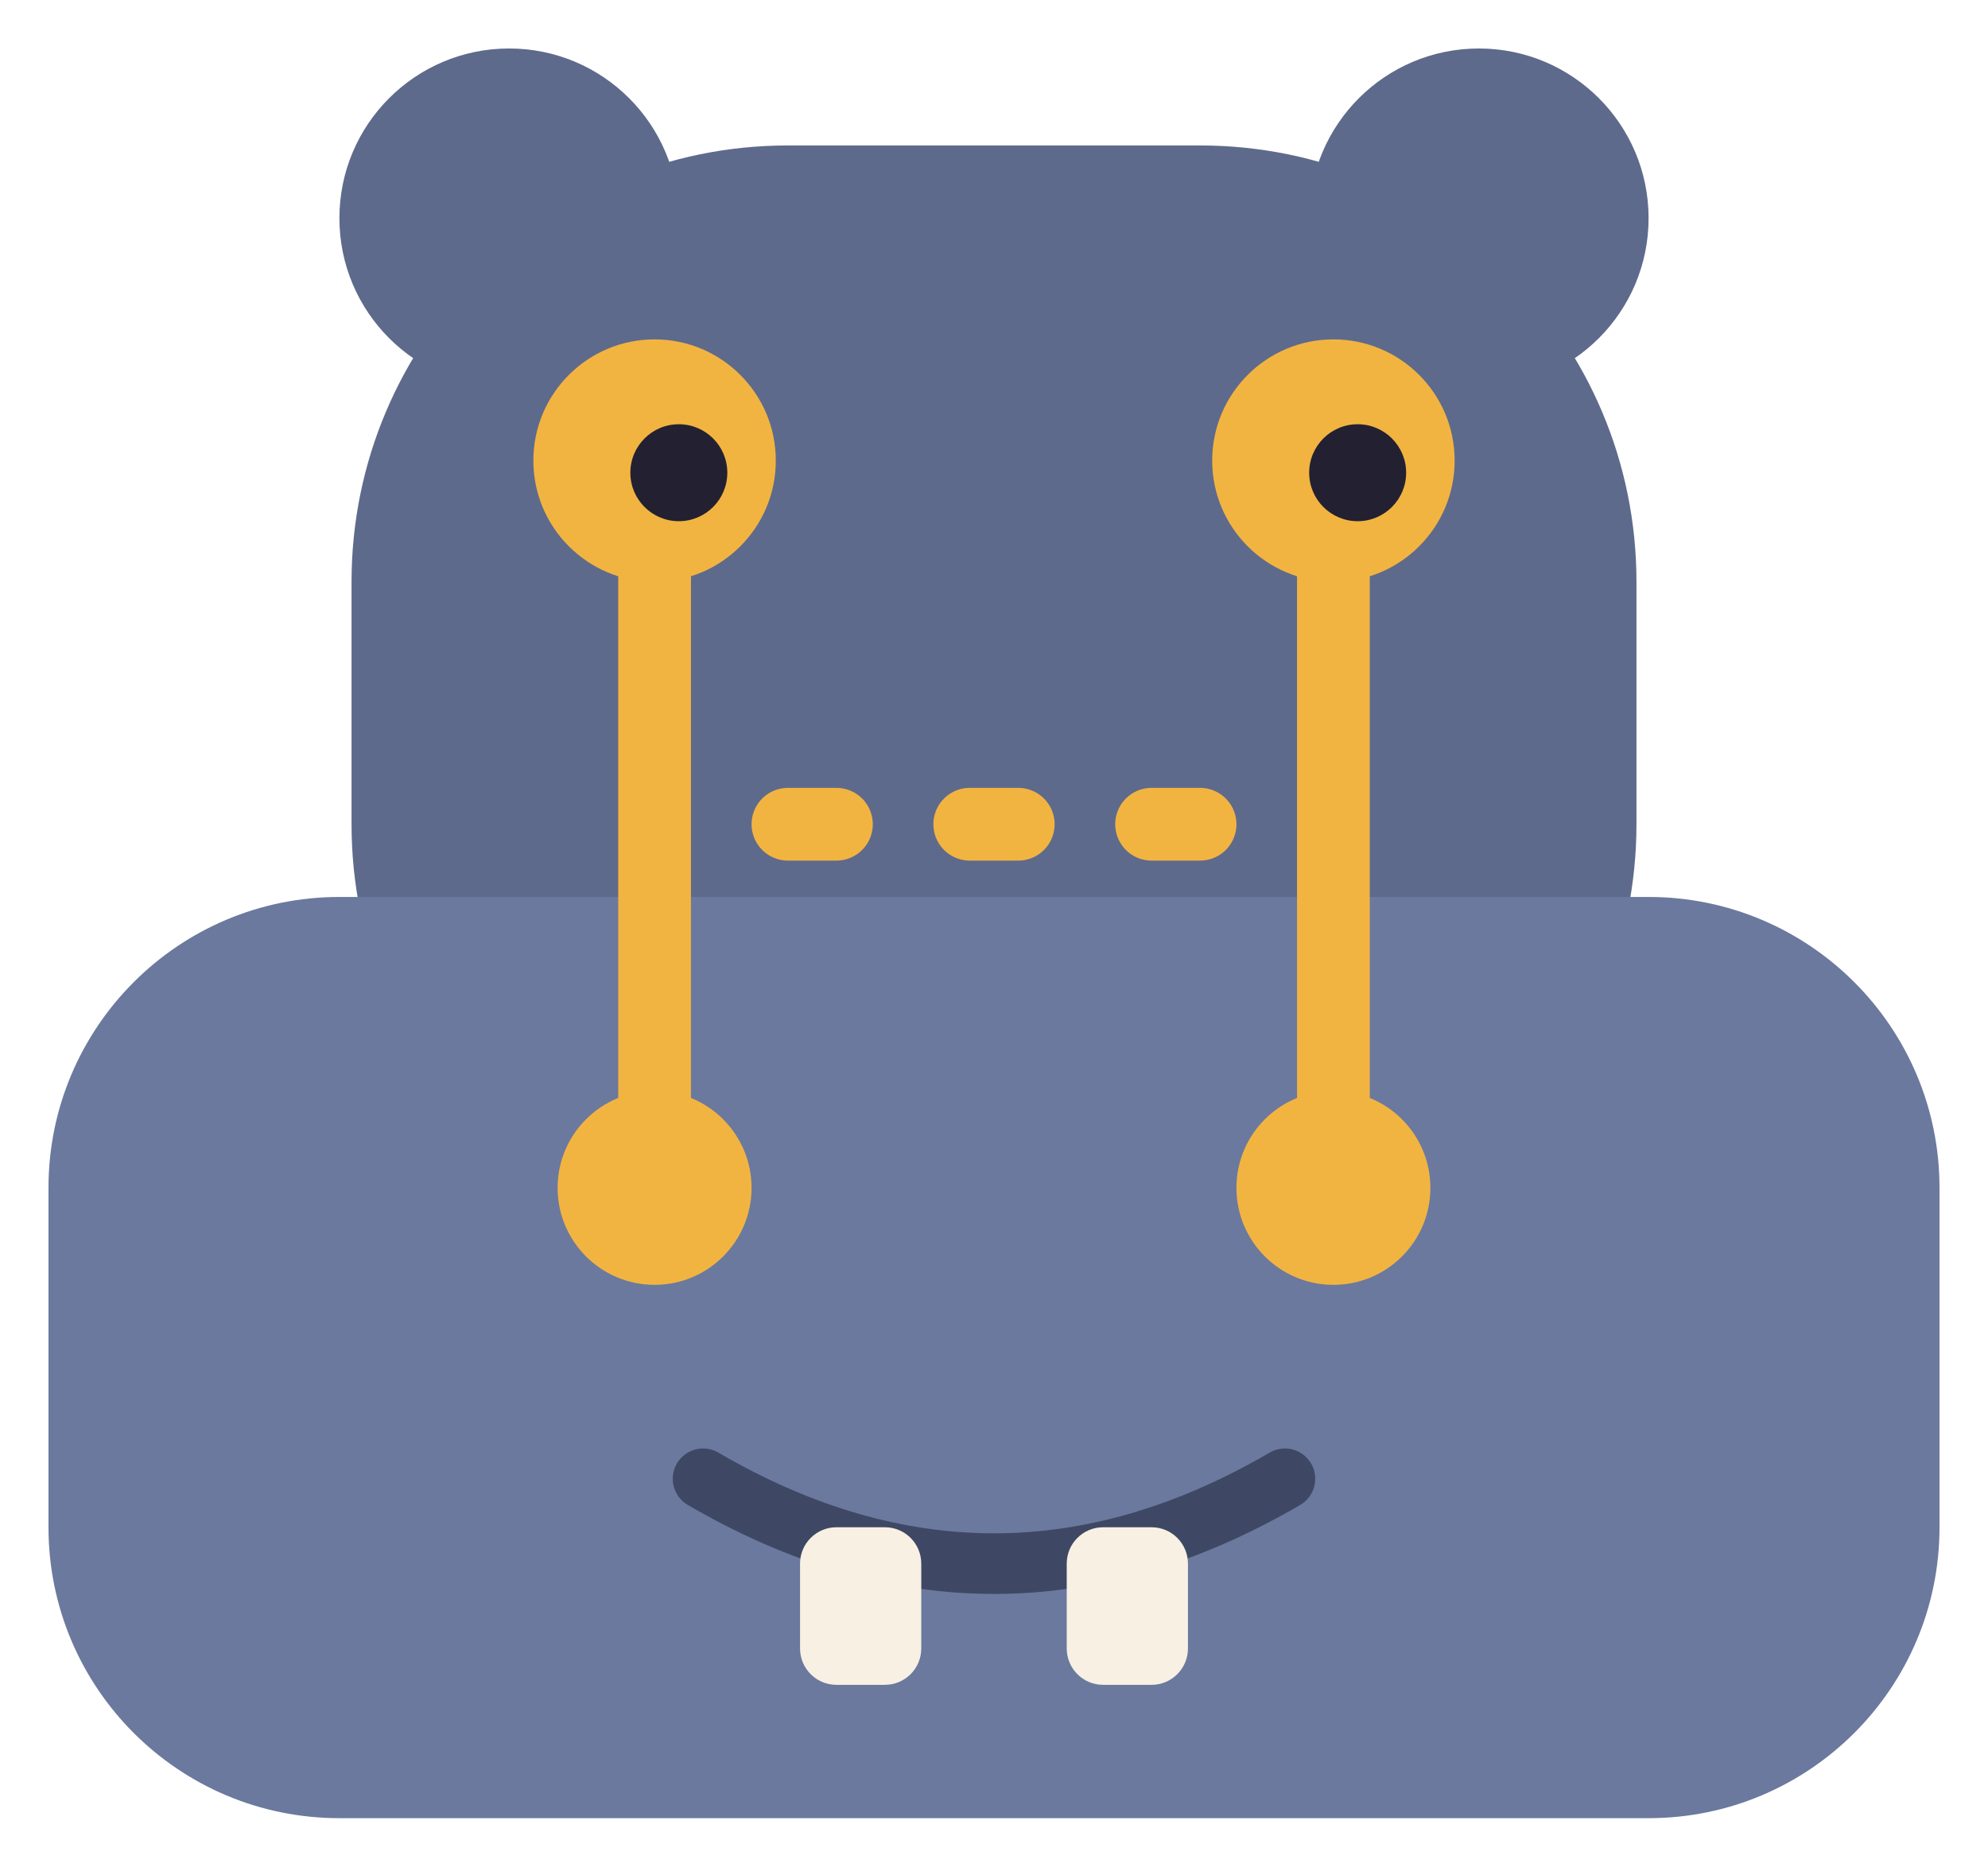
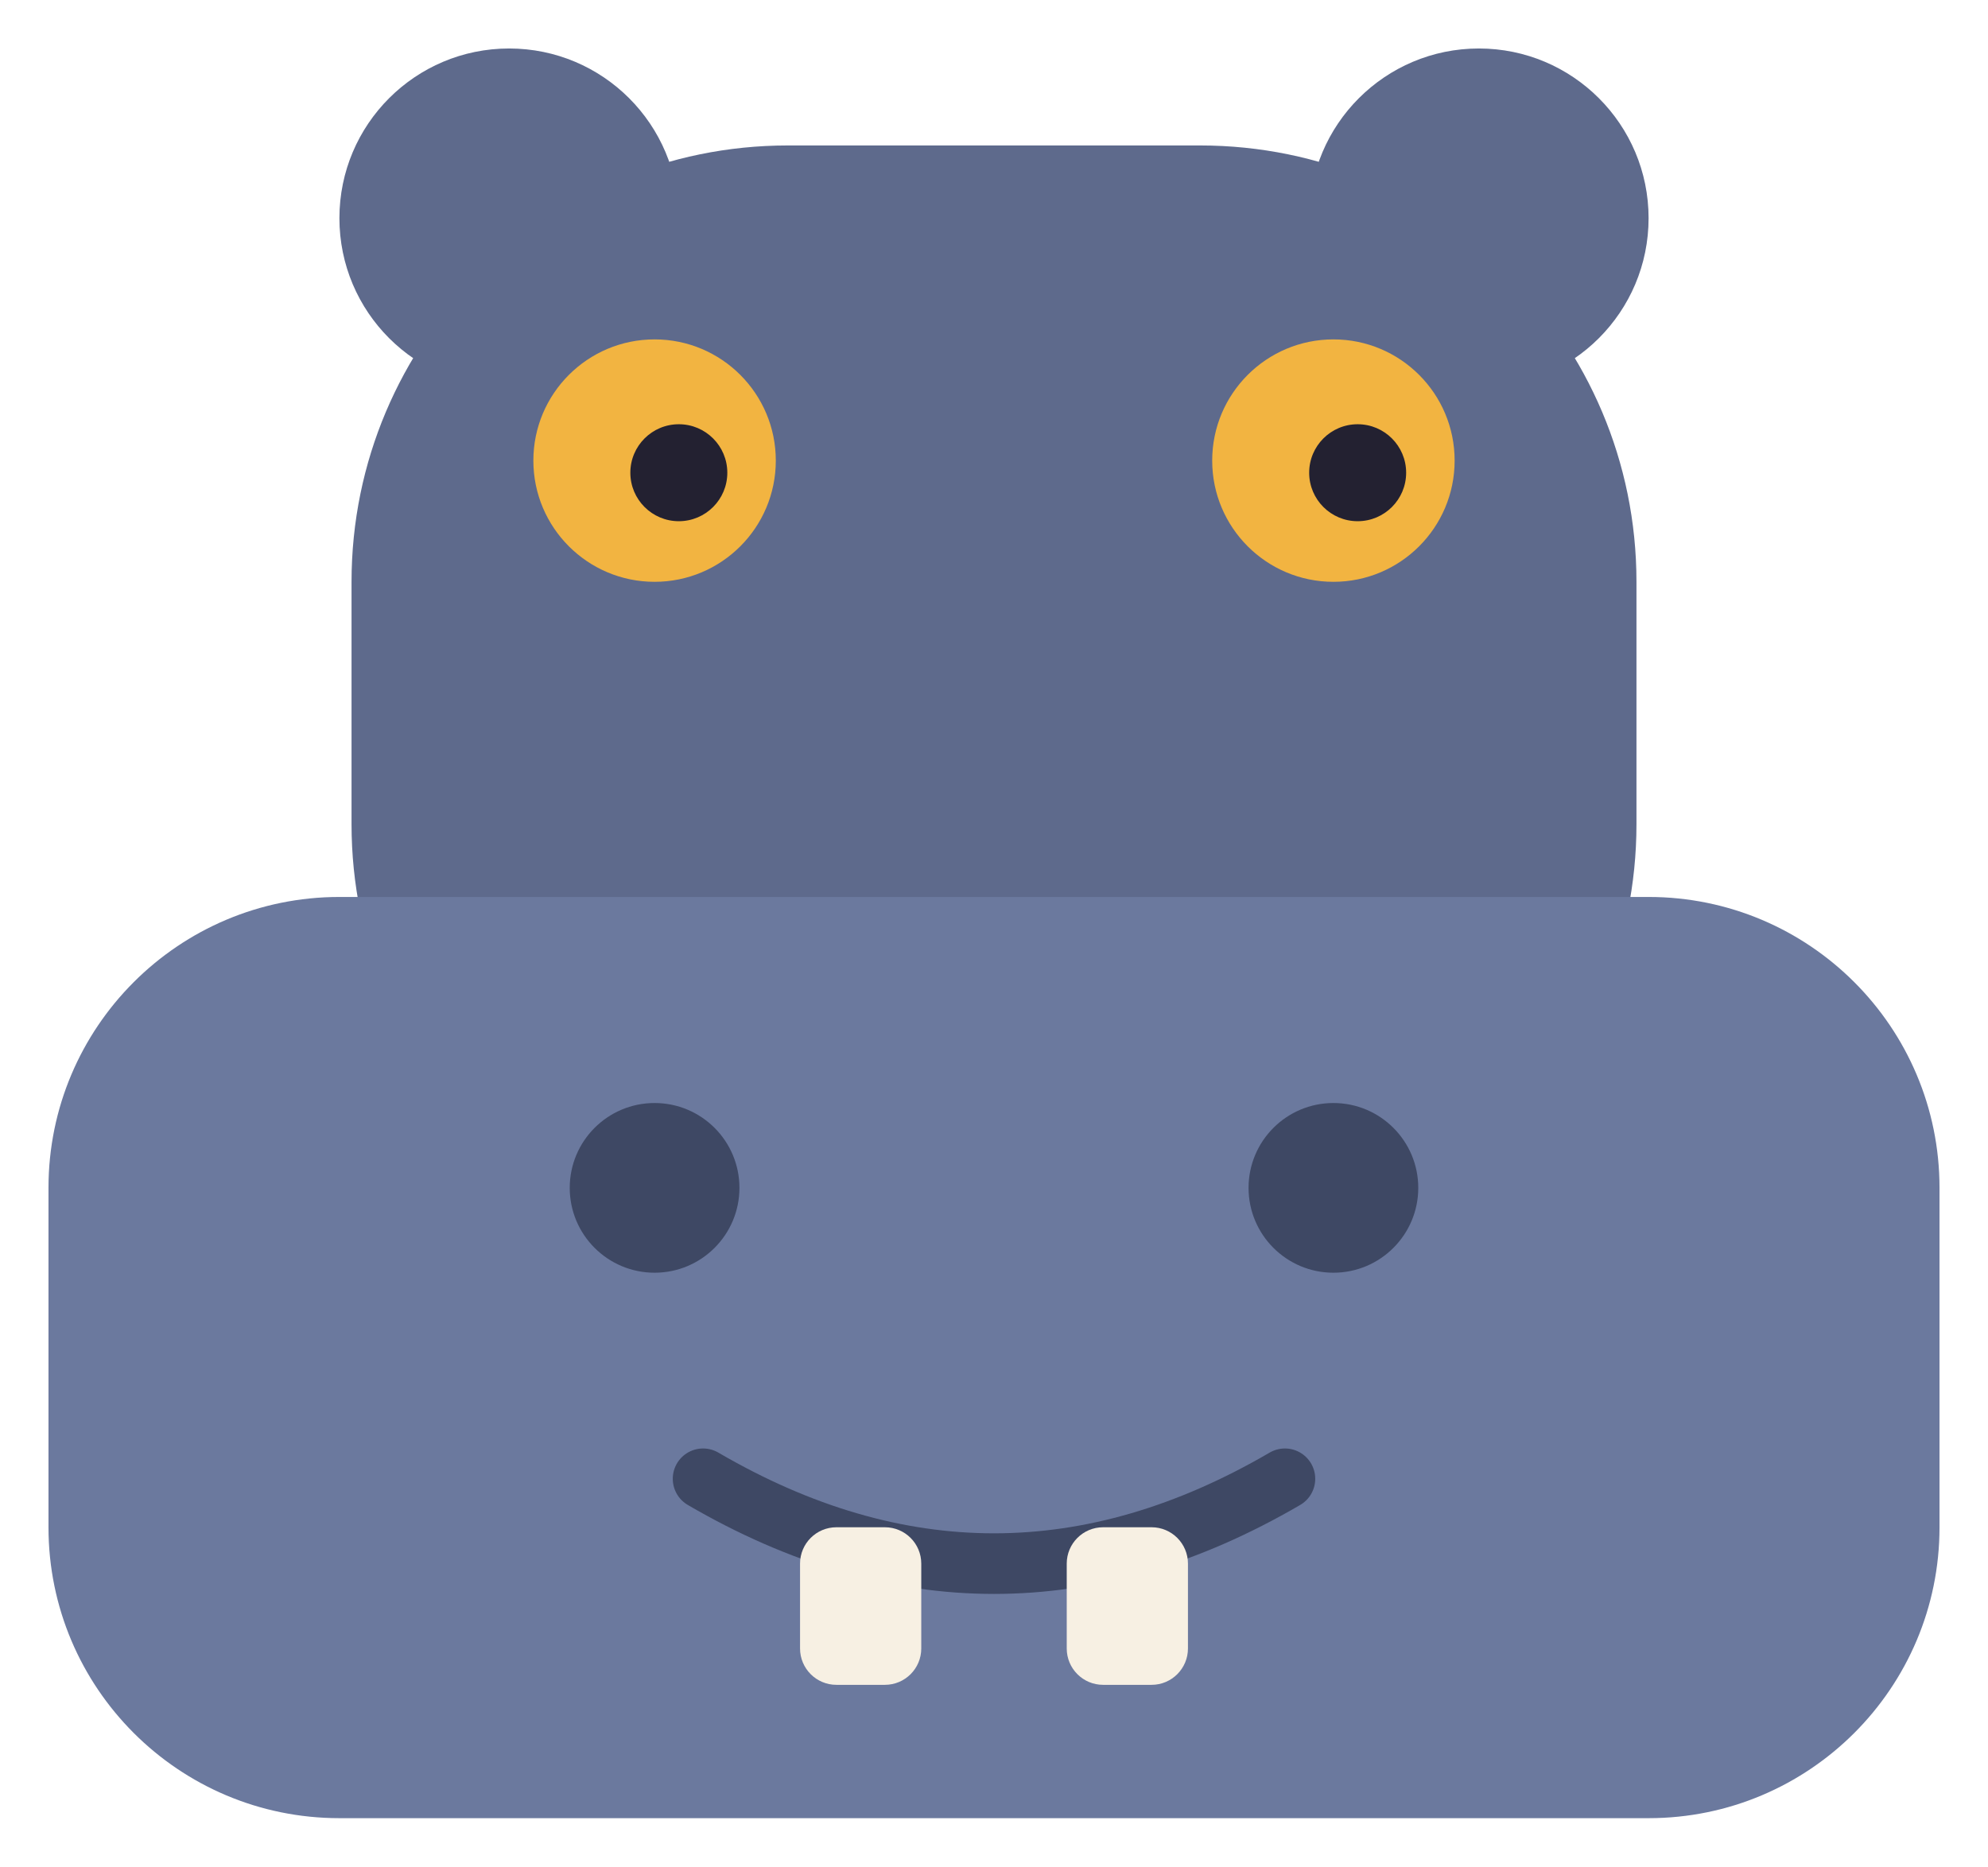
<svg xmlns="http://www.w3.org/2000/svg" viewBox="18 22 164 154" width="164" height="154" role="img" aria-labelledby="title">
  <g fill="#5E6A8C">
    <circle cx="60" cy="40" r="14" />
    <circle cx="140" cy="40" r="14" />
    <rect x="47" y="34" width="106" height="92" rx="36" />
  </g>
  <rect x="22" y="96" width="156" height="76" rx="24" fill="#6B799E" />
  <path d="M76 144 Q100 158 124 144" fill="none" stroke="#3E4864" stroke-width="5" stroke-linecap="round" />
  <g fill="#F7F0E3">
    <rect x="84" y="148" width="10" height="13" rx="3" />
    <rect x="106" y="148" width="10" height="13" rx="3" />
  </g>
-   <g fill="none" stroke="#F2B441" stroke-width="6" stroke-linecap="round">
-     <path d="M72 60 V120 M128 60 V120" />
-     <path d="M83 90 H117" stroke-dasharray="4 11" />
+   <g fill="#3E4864">
+     <circle cx="72" cy="120" r="7" />
+     <circle cx="128" cy="120" r="7" />
  </g>
  <g fill="#F2B441">
-     <circle cx="72" cy="120" r="8" />
-     <circle cx="128" cy="120" r="8" />
    <circle cx="72" cy="60" r="10" />
    <circle cx="128" cy="60" r="10" />
  </g>
  <g fill="#232131">
    <circle cx="74" cy="61" r="4" />
    <circle cx="130" cy="61" r="4" />
  </g>
</svg>
